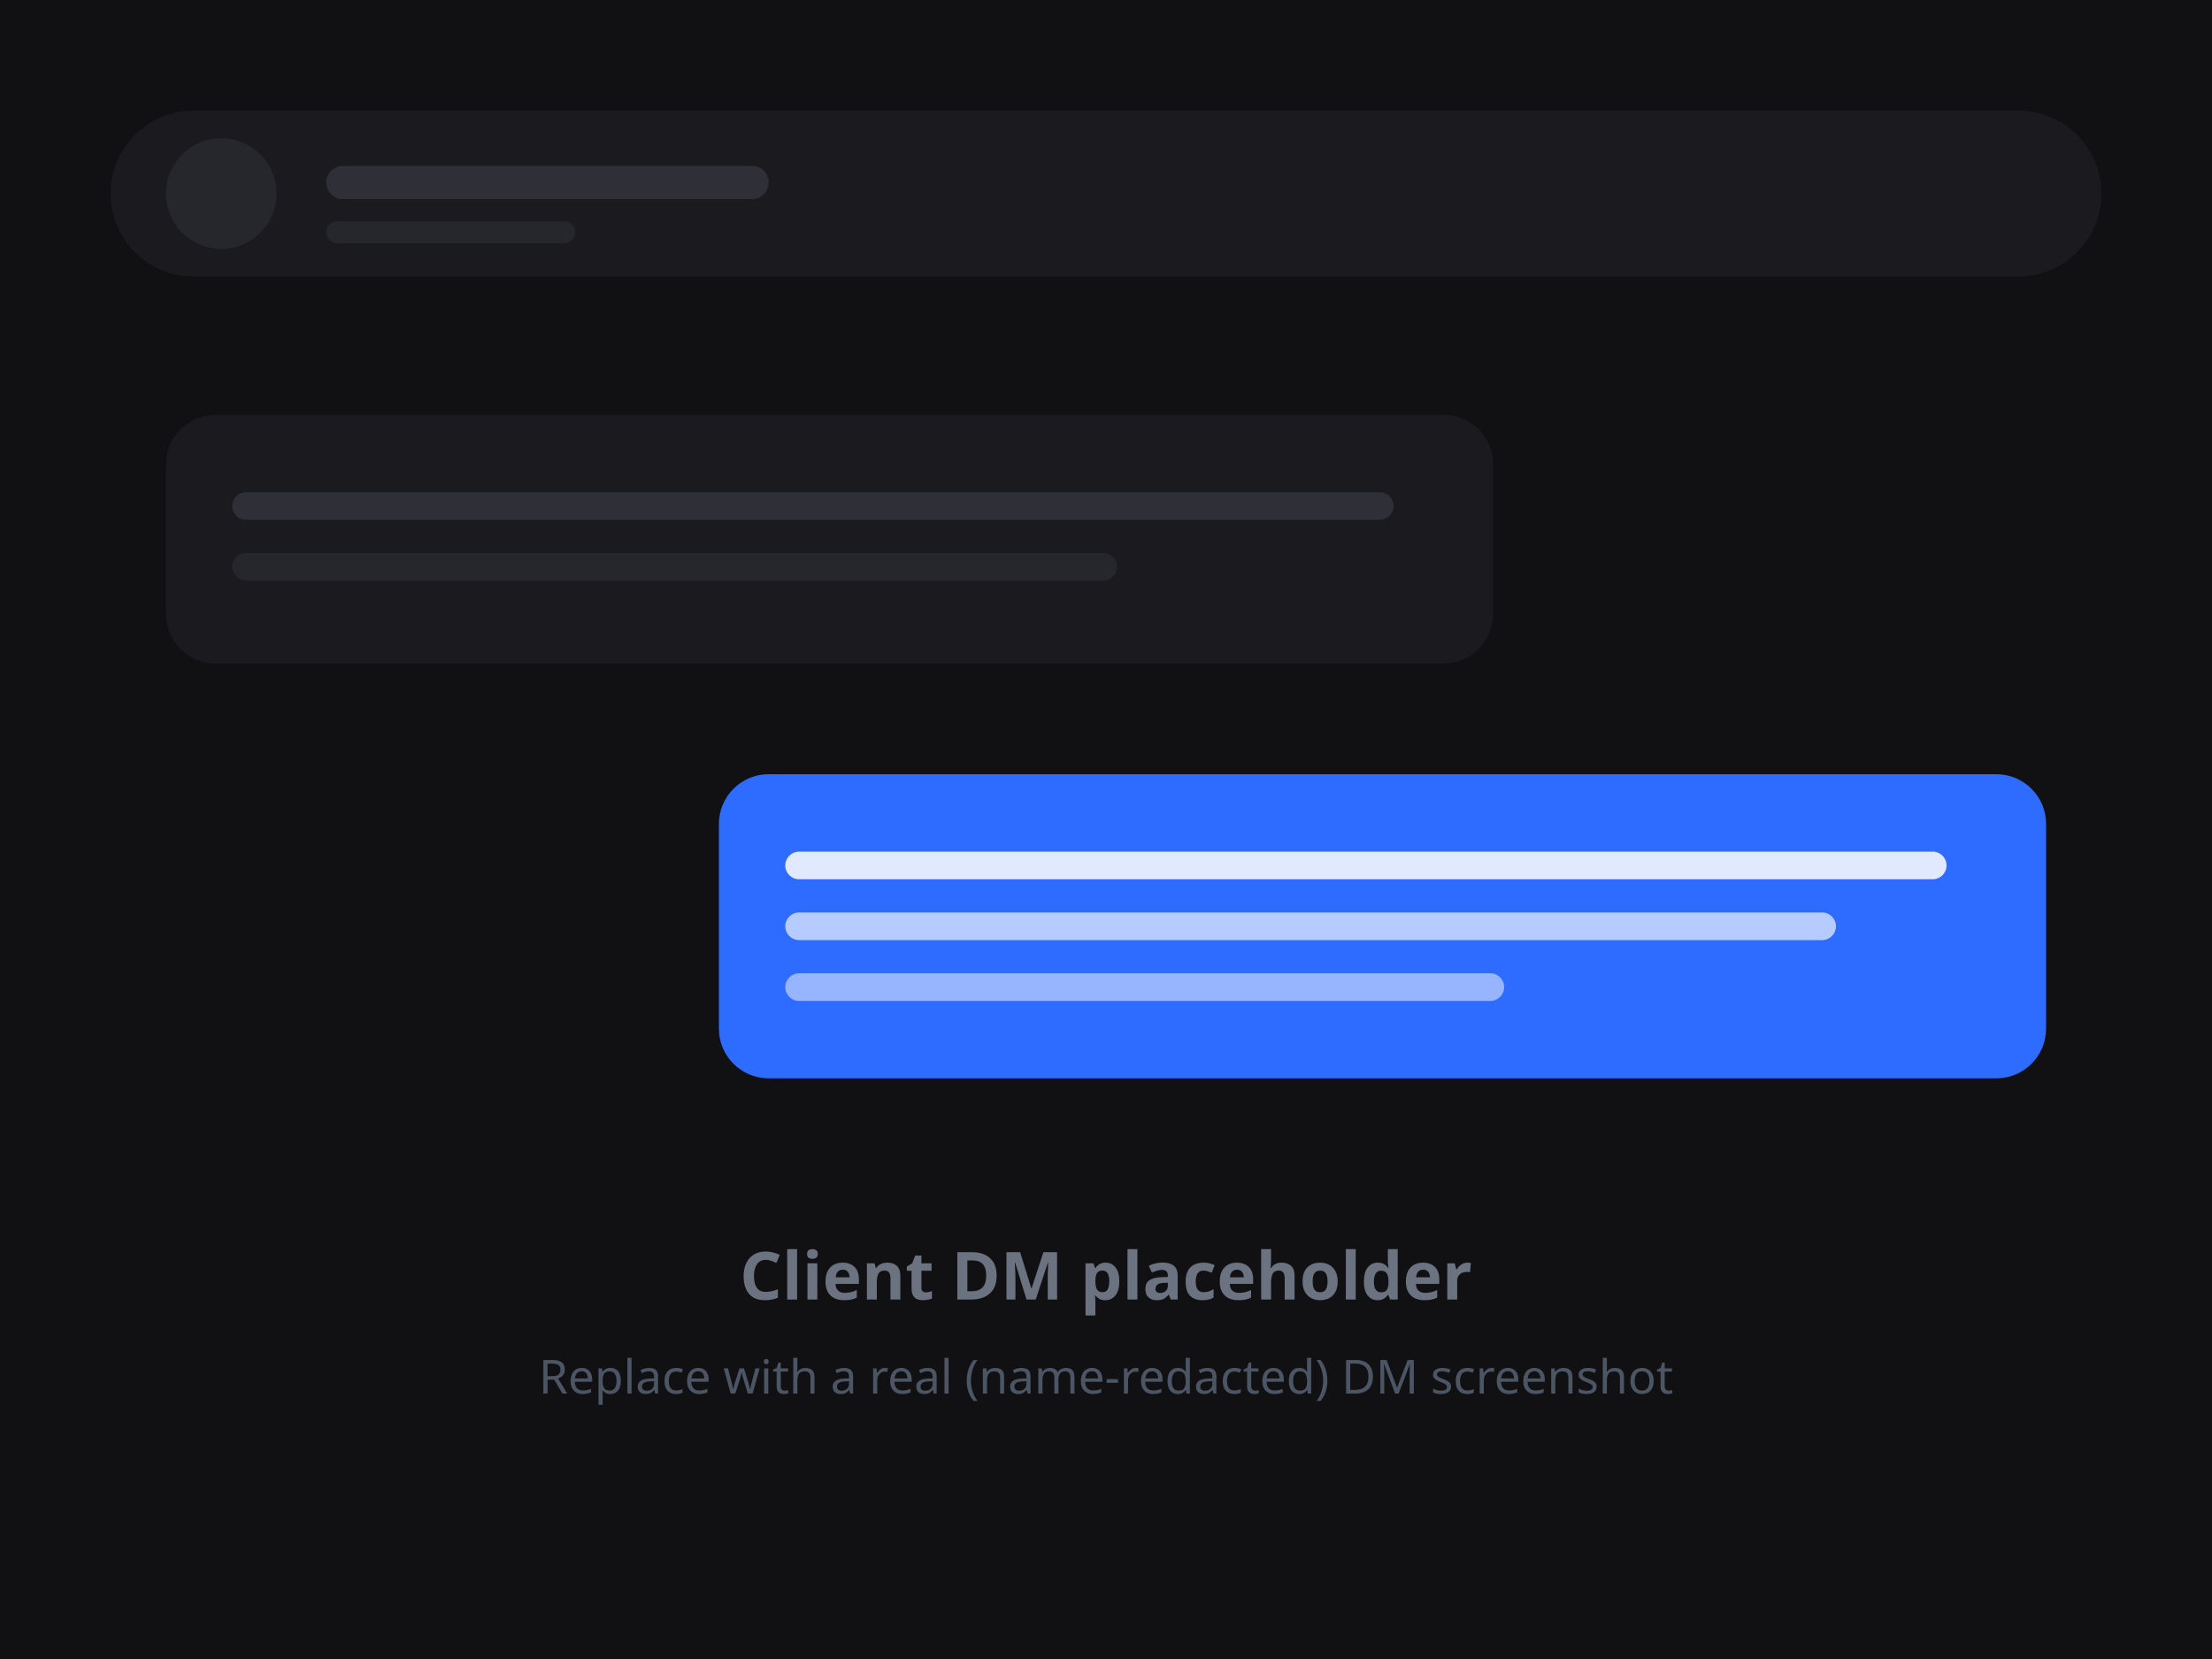
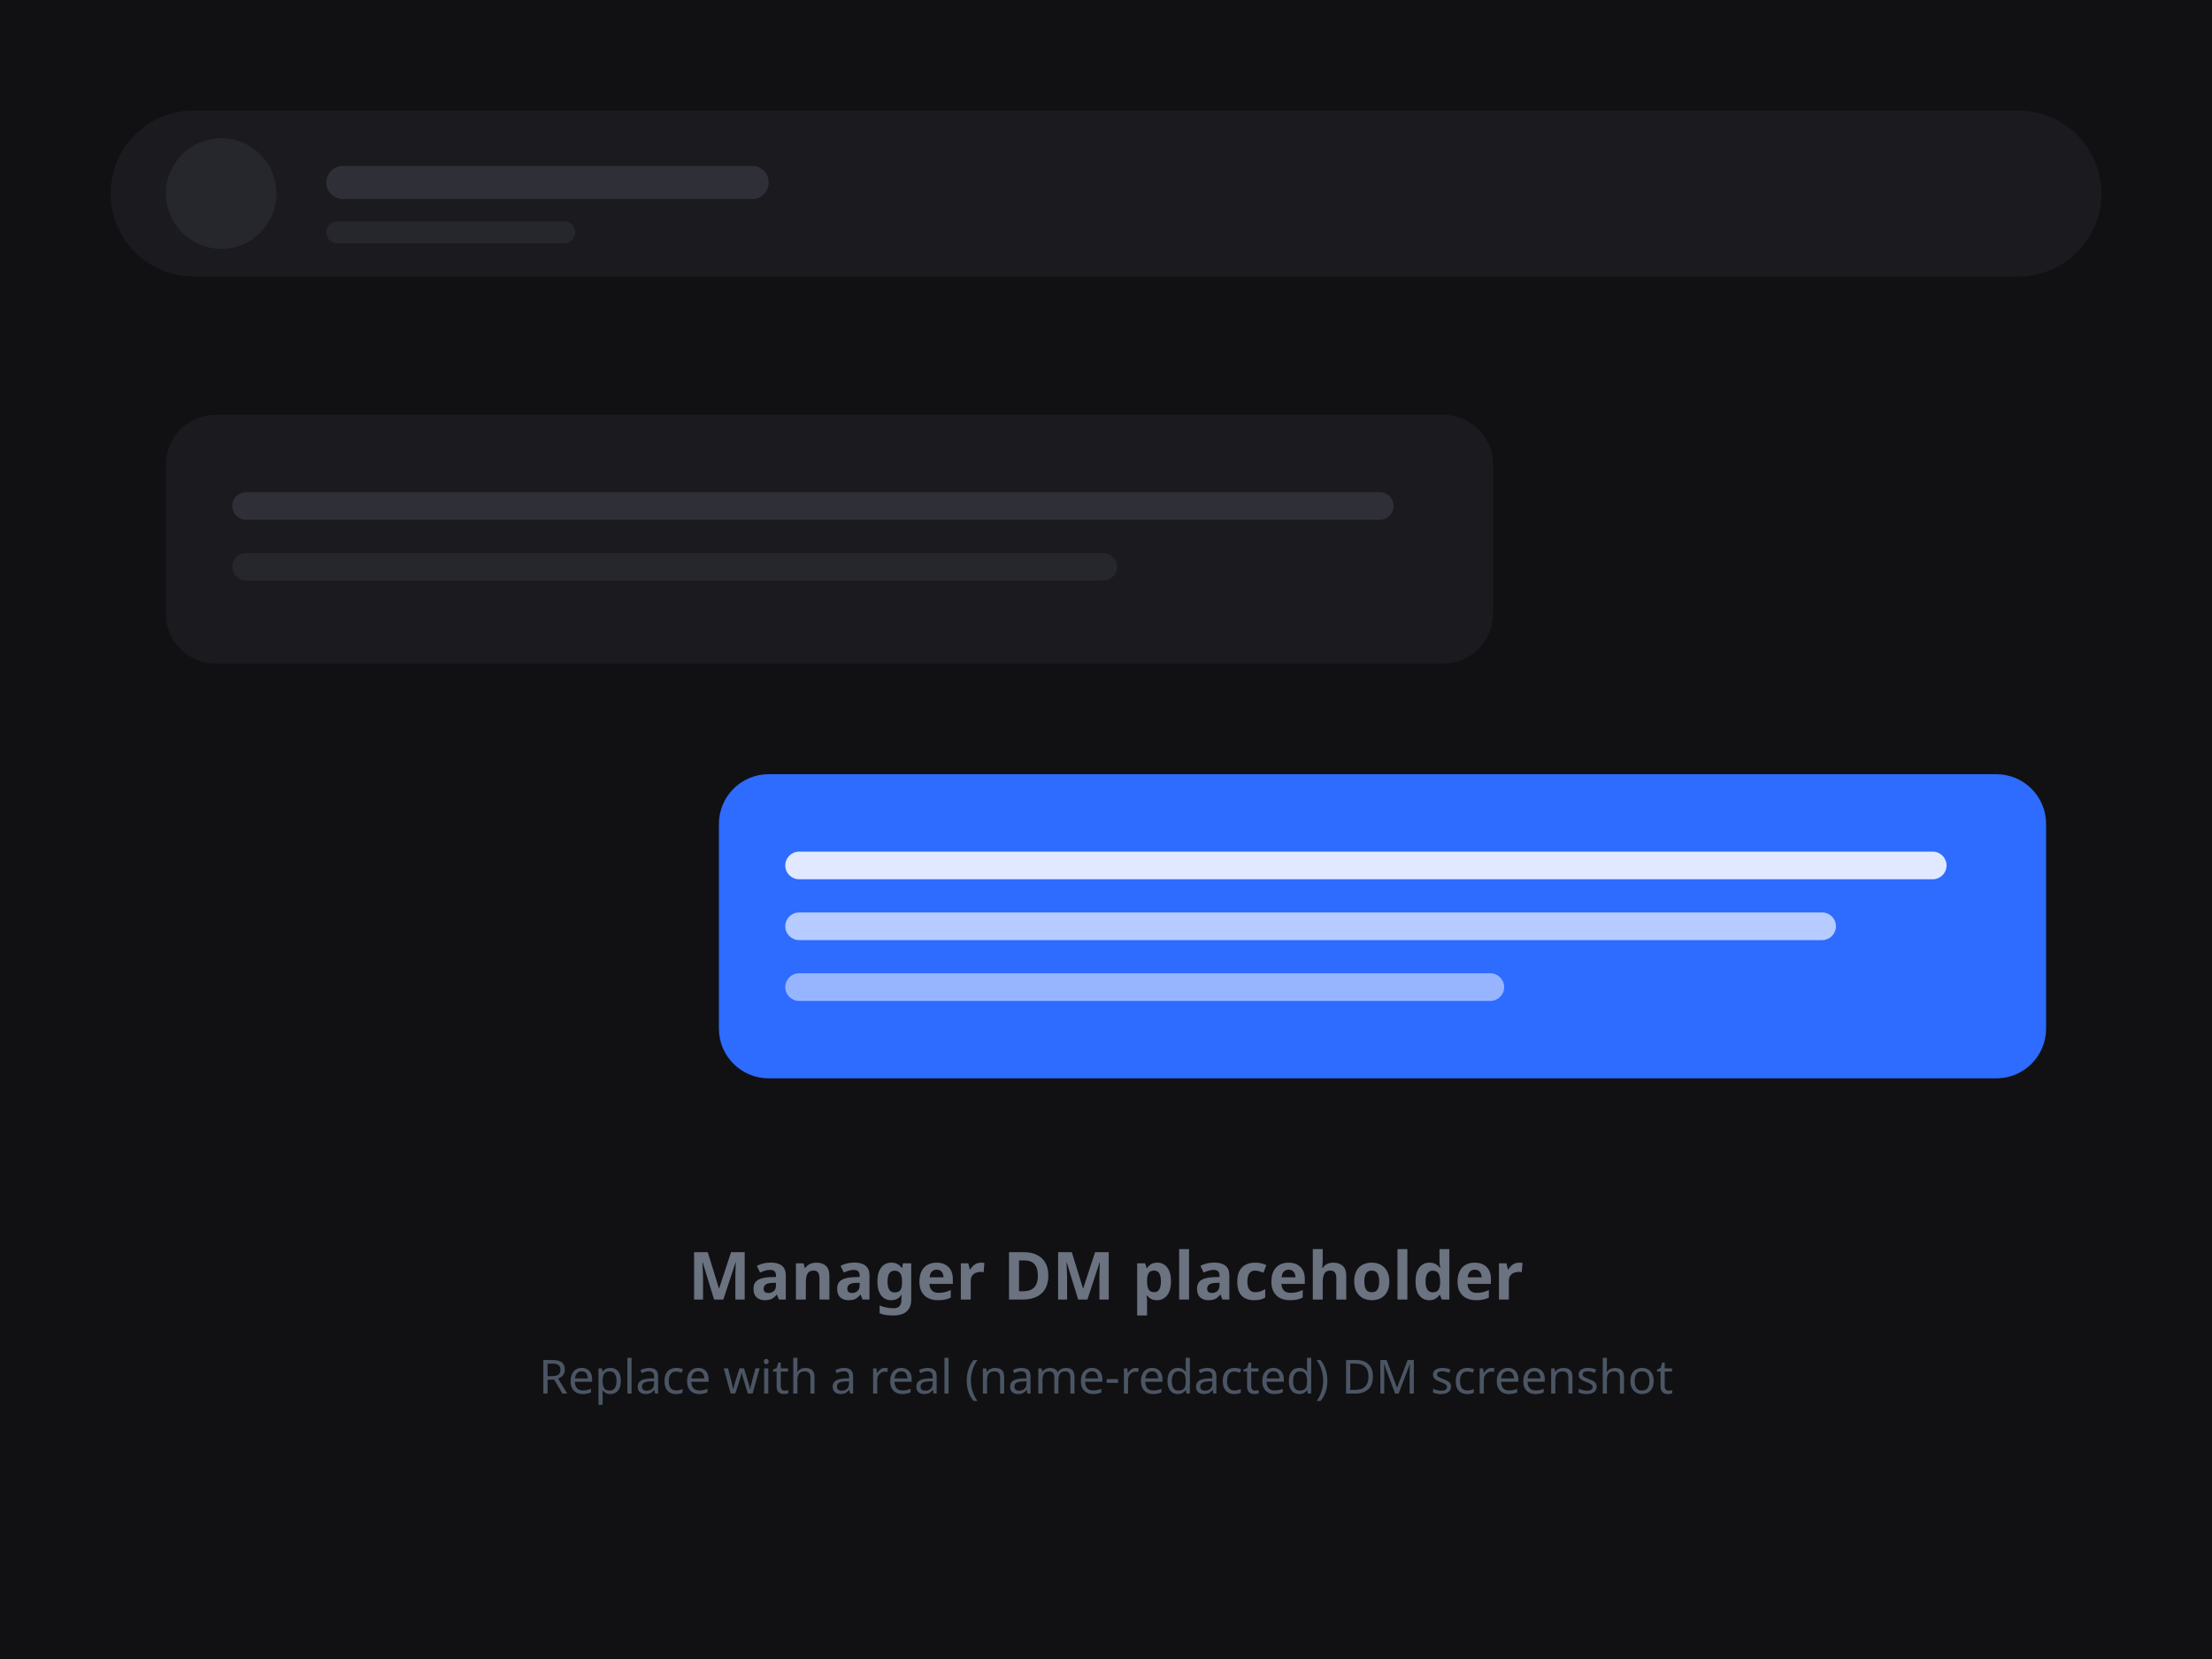
<svg xmlns="http://www.w3.org/2000/svg" width="800" height="600" viewBox="0 0 800 600" role="img" aria-label="Placeholder client DM screenshot">
  <rect width="800" height="600" fill="#111114" />
  <rect x="40" y="40" width="720" height="60" rx="30" fill="#1A1A1F" />
  <circle cx="80" cy="70" r="20" fill="#26262D" />
  <rect x="118" y="60" width="160" height="12" rx="6" fill="#2f2f37" />
  <rect x="118" y="80" width="90" height="8" rx="4" fill="#26262D" />
  <rect x="60" y="150" width="480" height="90" rx="18" fill="#1A1A1F" />
  <rect x="84" y="178" width="420" height="10" rx="5" fill="#2f2f37" />
  <rect x="84" y="200" width="320" height="10" rx="5" fill="#26262D" />
  <rect x="260" y="280" width="480" height="110" rx="18" fill="#2E6BFF" />
  <rect x="284" y="308" width="420" height="10" rx="5" fill="#ffffff" opacity="0.85" />
  <rect x="284" y="330" width="380" height="10" rx="5" fill="#ffffff" opacity="0.65" />
  <rect x="284" y="352" width="260" height="10" rx="5" fill="#ffffff" opacity="0.5" />
-   <text x="400" y="470" text-anchor="middle" font-family="system-ui, sans-serif" font-size="24" font-weight="600" fill="#6b7280">Client DM placeholder</text>
+   <text x="400" y="470" text-anchor="middle" font-family="system-ui, sans-serif" font-size="24" font-weight="600" fill="#6b7280">Manager DM placeholder</text>
  <text x="400" y="504" text-anchor="middle" font-family="system-ui, sans-serif" font-size="17" fill="#4b5563">Replace with a real (name-redacted) DM screenshot</text>
</svg>
